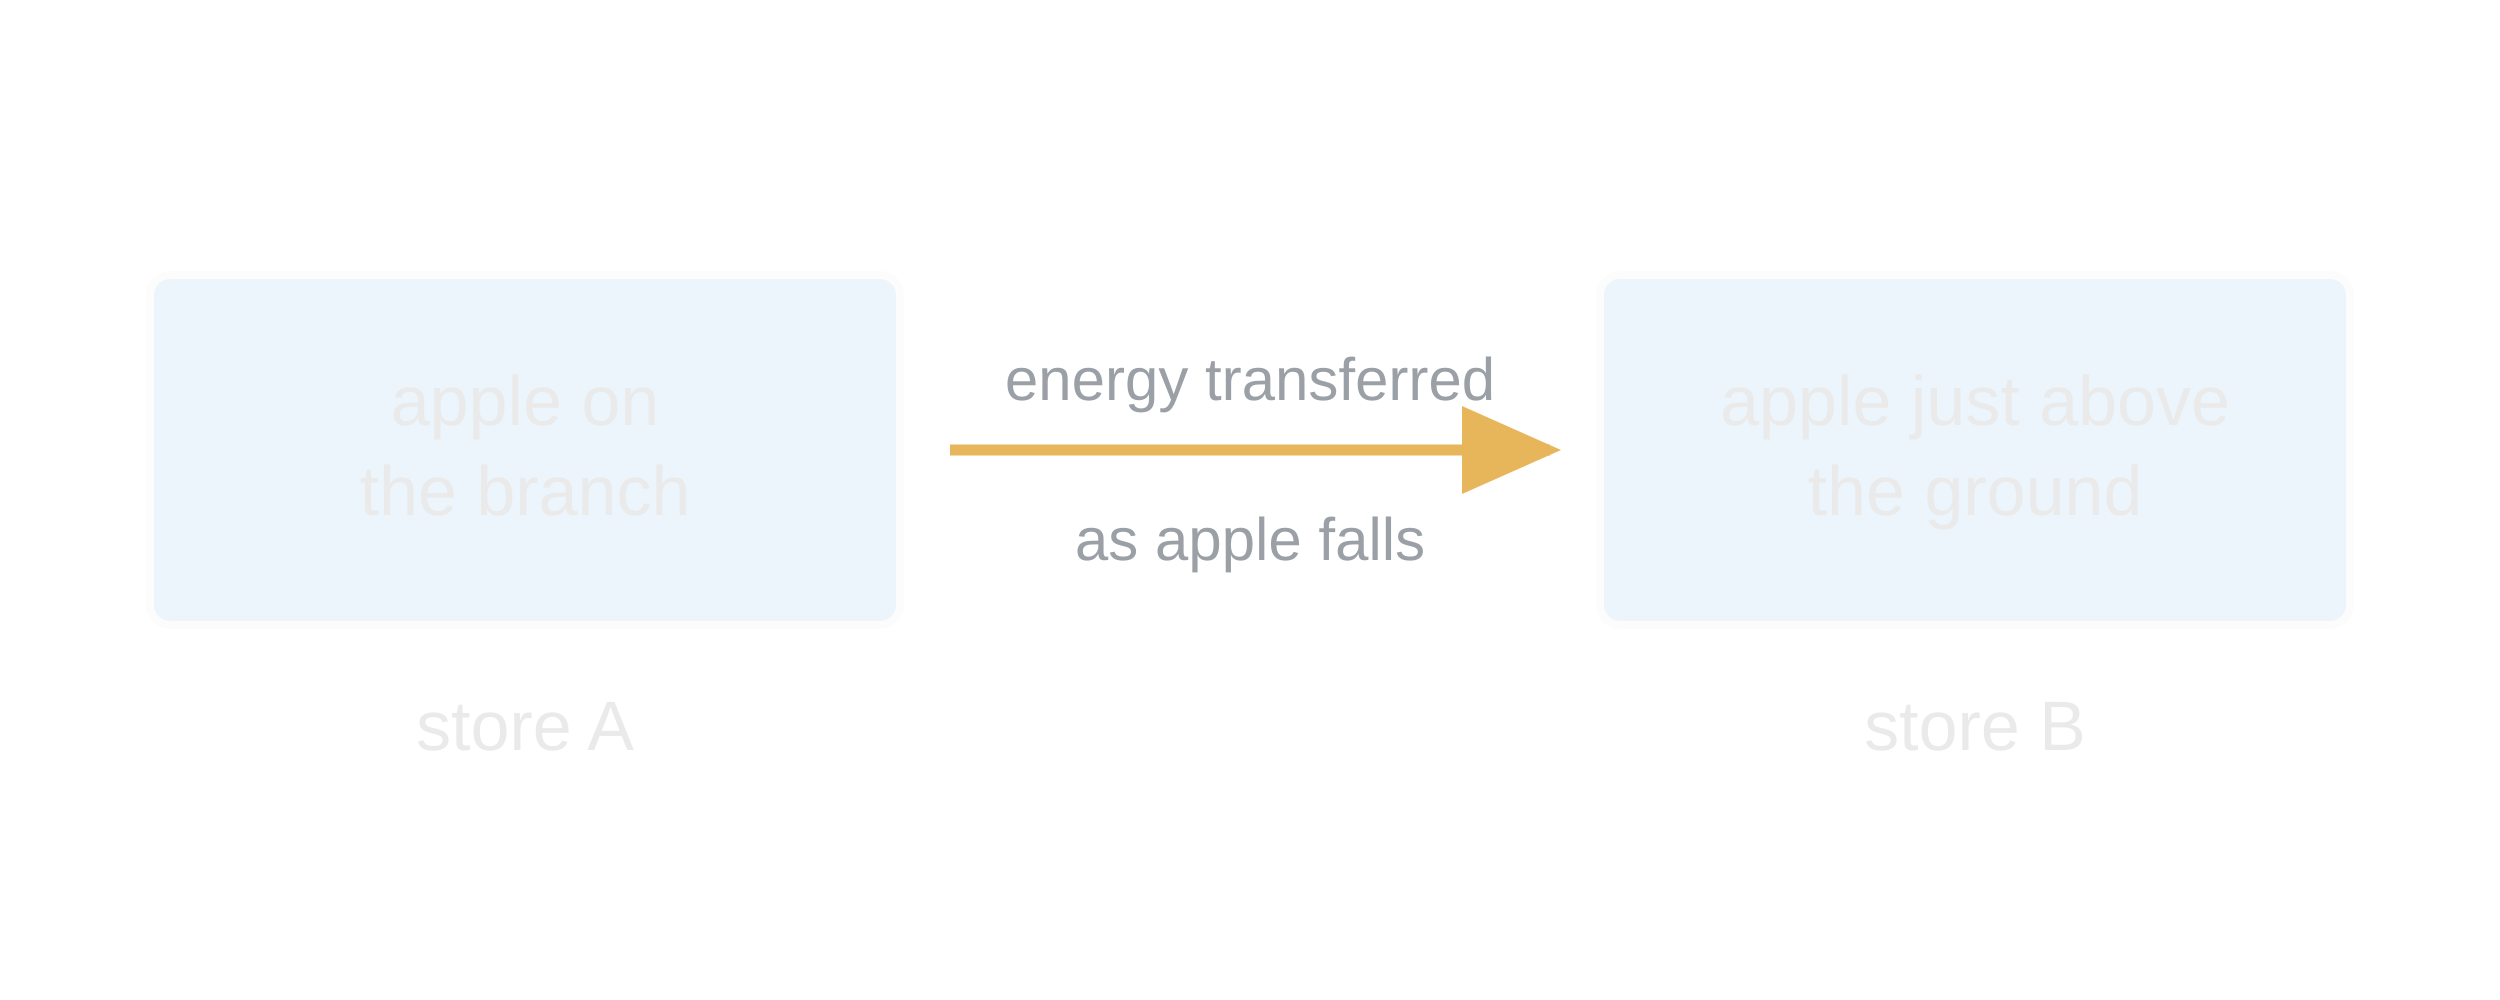
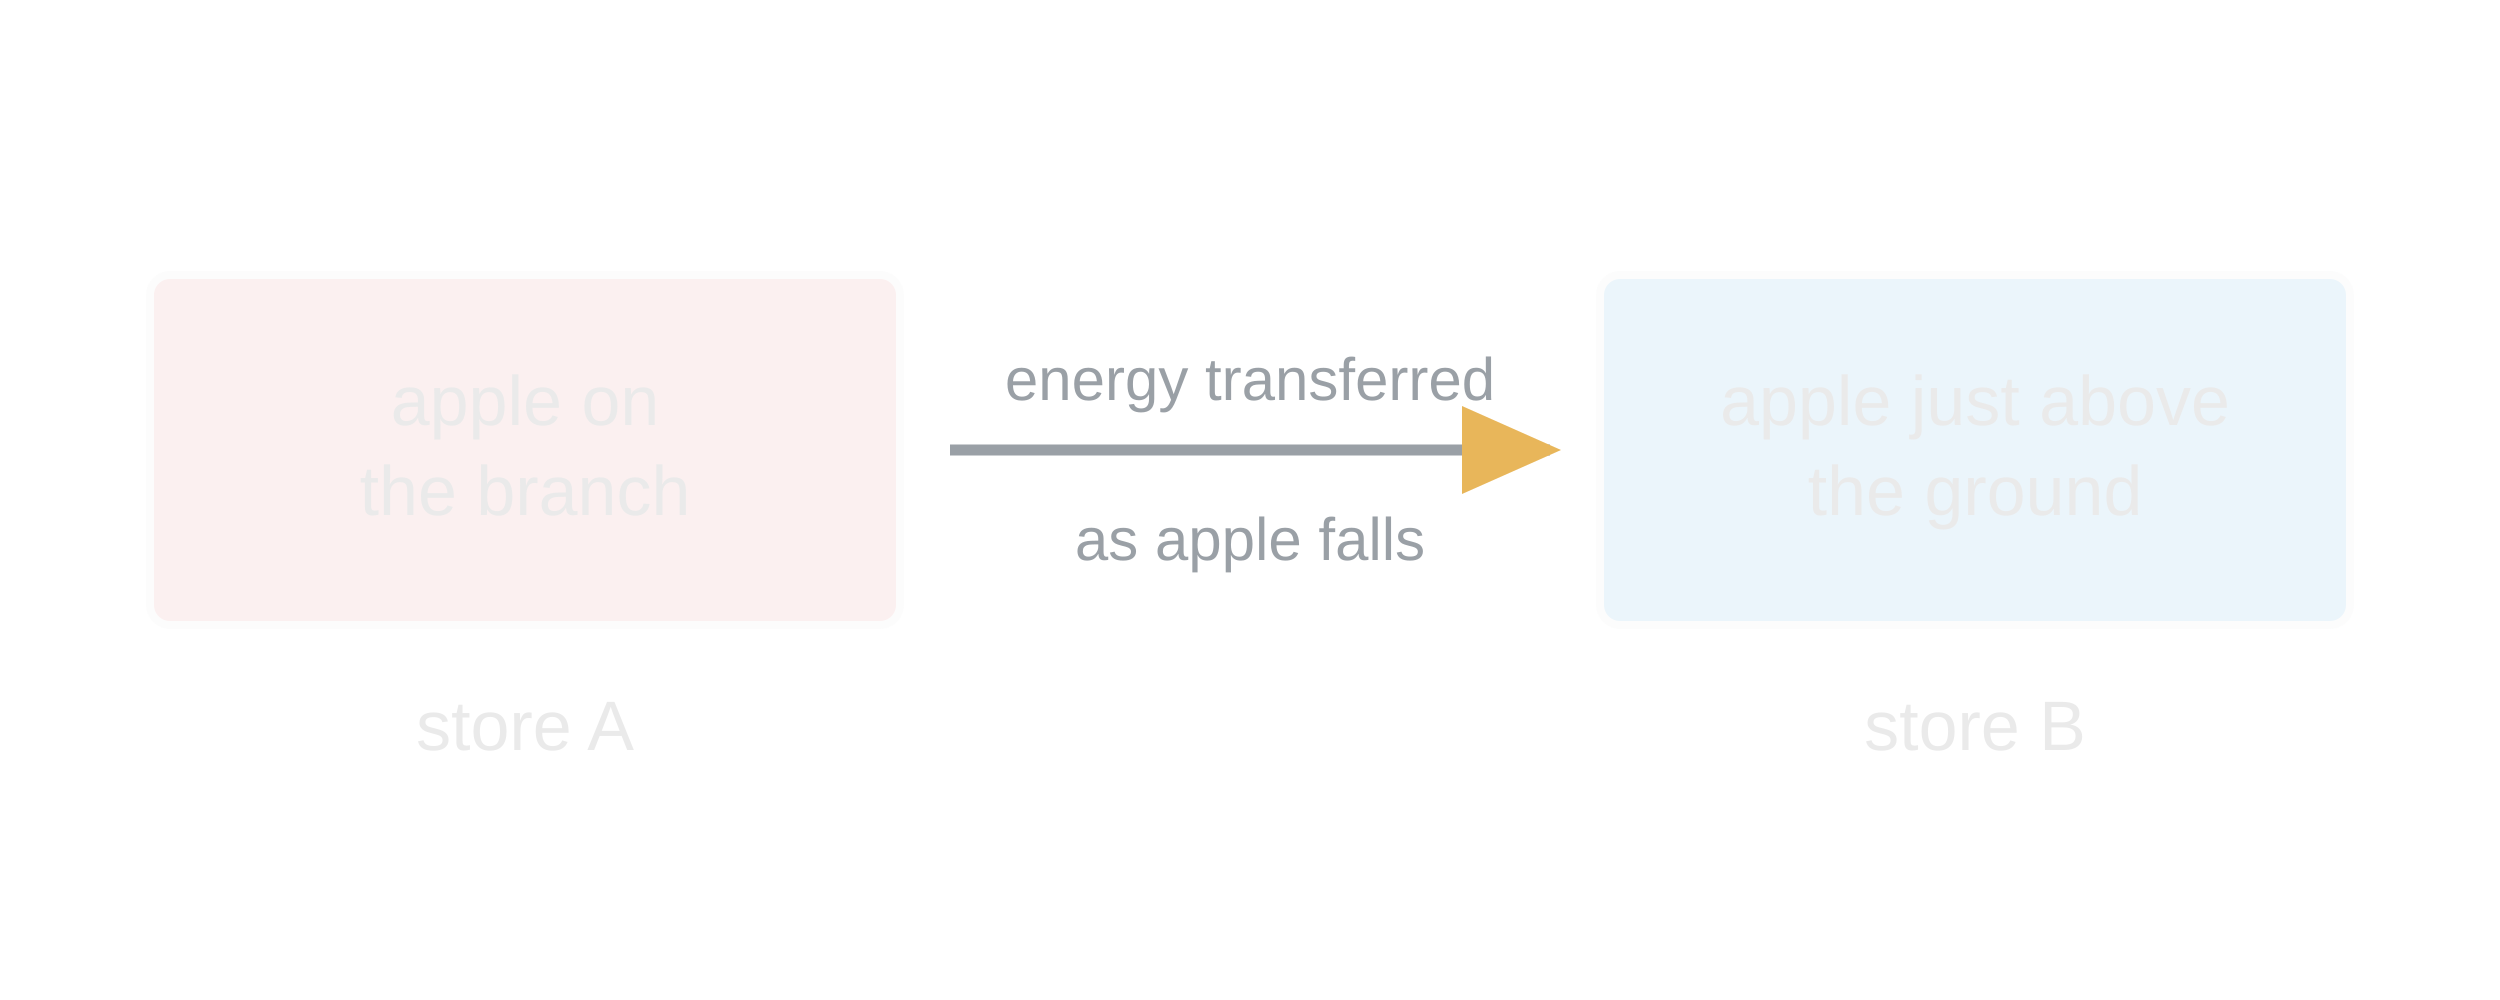
<svg xmlns="http://www.w3.org/2000/svg" viewBox="0 0 500 200" font-family="Segoe UI, Arial, sans-serif">
  <style>
    text { fill:#EAEAEA; font-size:14px; }
    .box { fill:#6FB7E0; opacity:0.14; stroke:#EAEAEA; stroke-width:1.6; }
-     .arrow { stroke:#E8B65A; stroke-width:2.2; fill:none; }
+     .boxGpe { fill:#E58F8F; opacity:0.14; stroke:#EAEAEA; stroke-width:1.6; }
+     .arrow { stroke:#9AA0A6; stroke-width:2.2; fill:none; }
    .lbl { fill:#9AA0A6; font-size:12px; }
  </style>
  <defs>
    <marker id="am" markerWidth="12" markerHeight="12" refX="8" refY="4" orient="auto">
      <path d="M0,0 L9,4 L0,8 Z" fill="#E8B65A" />
    </marker>
  </defs>
-   <rect class="box" x="30" y="55" width="150" height="70" rx="4" />
+   <rect class="boxGpe" x="30" y="55" width="150" height="70" rx="4" />
  <text x="105" y="85" text-anchor="middle">apple on</text>
  <text x="105" y="103" text-anchor="middle">the branch</text>
  <text x="105" y="150" text-anchor="middle" fill="#E8B65A" font-size="12">store A</text>
  <line class="arrow" x1="190" y1="90" x2="310" y2="90" marker-end="url(#am)" />
  <text x="250" y="80" text-anchor="middle" class="lbl">energy transferred</text>
  <text x="250" y="112" text-anchor="middle" class="lbl">as apple falls</text>
  <rect class="box" x="320" y="55" width="150" height="70" rx="4" />
  <text x="395" y="85" text-anchor="middle">apple just above</text>
  <text x="395" y="103" text-anchor="middle">the ground</text>
  <text x="395" y="150" text-anchor="middle" fill="#E8B65A" font-size="12">store B</text>
</svg>
